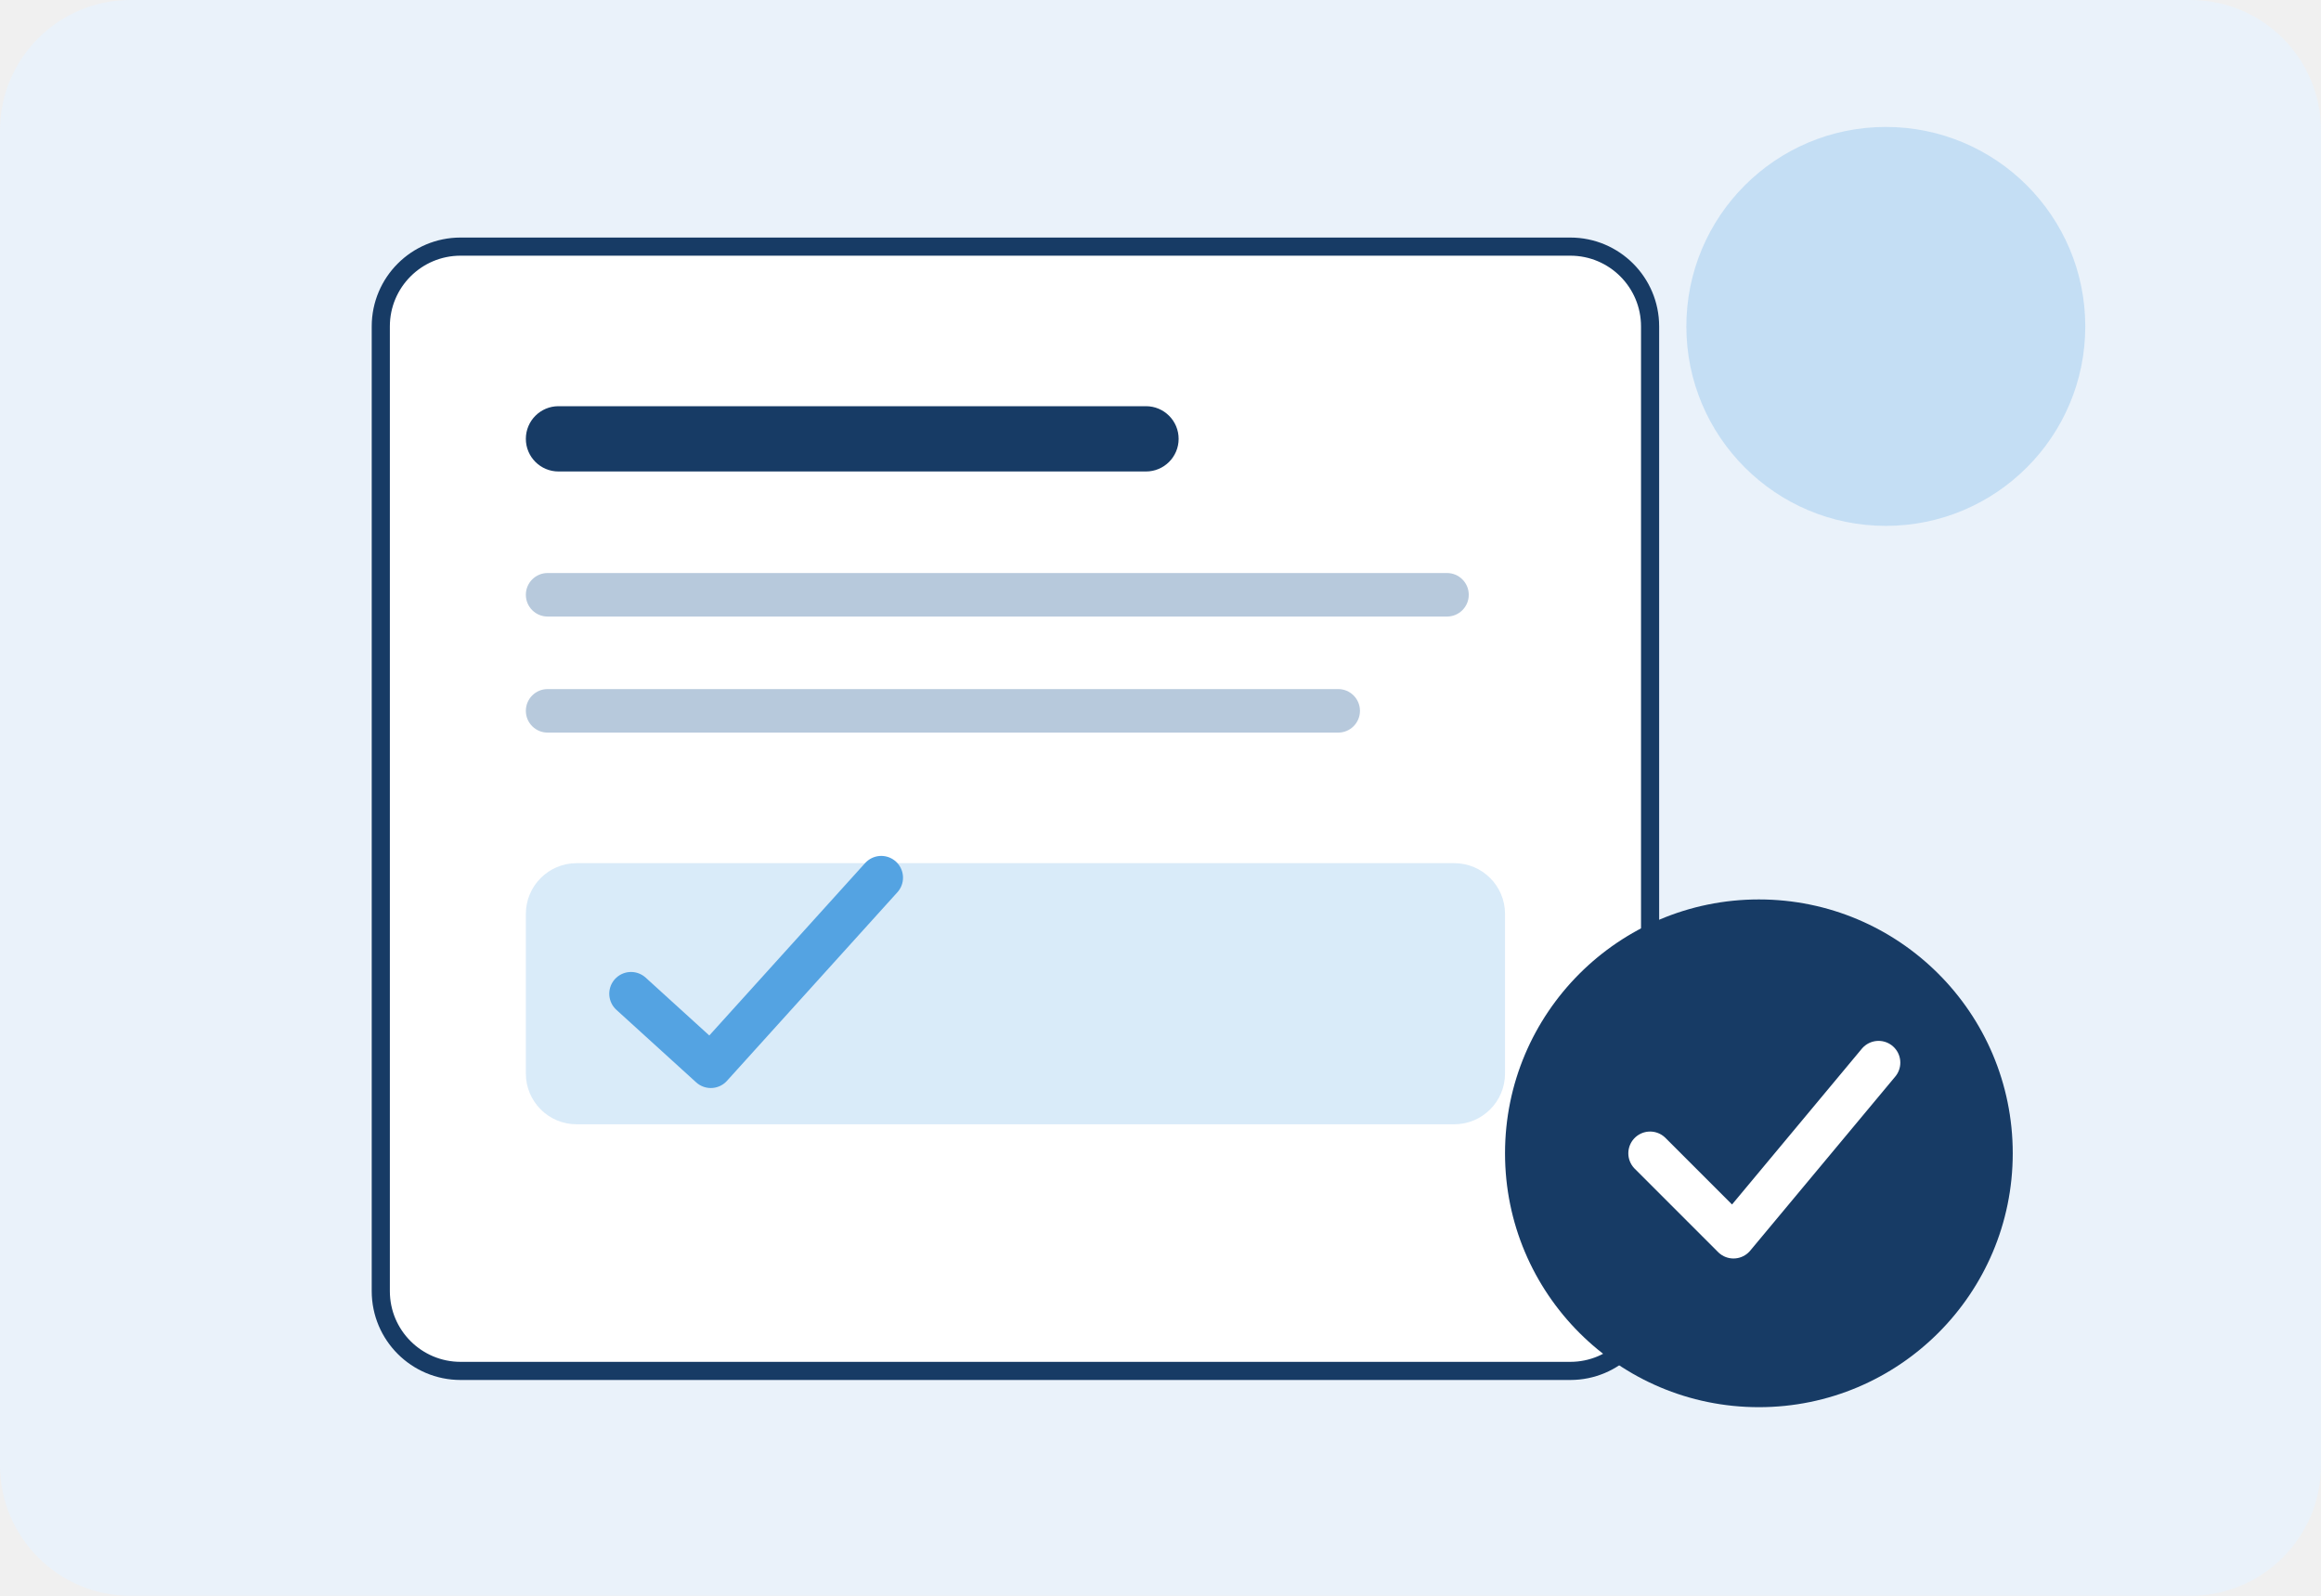
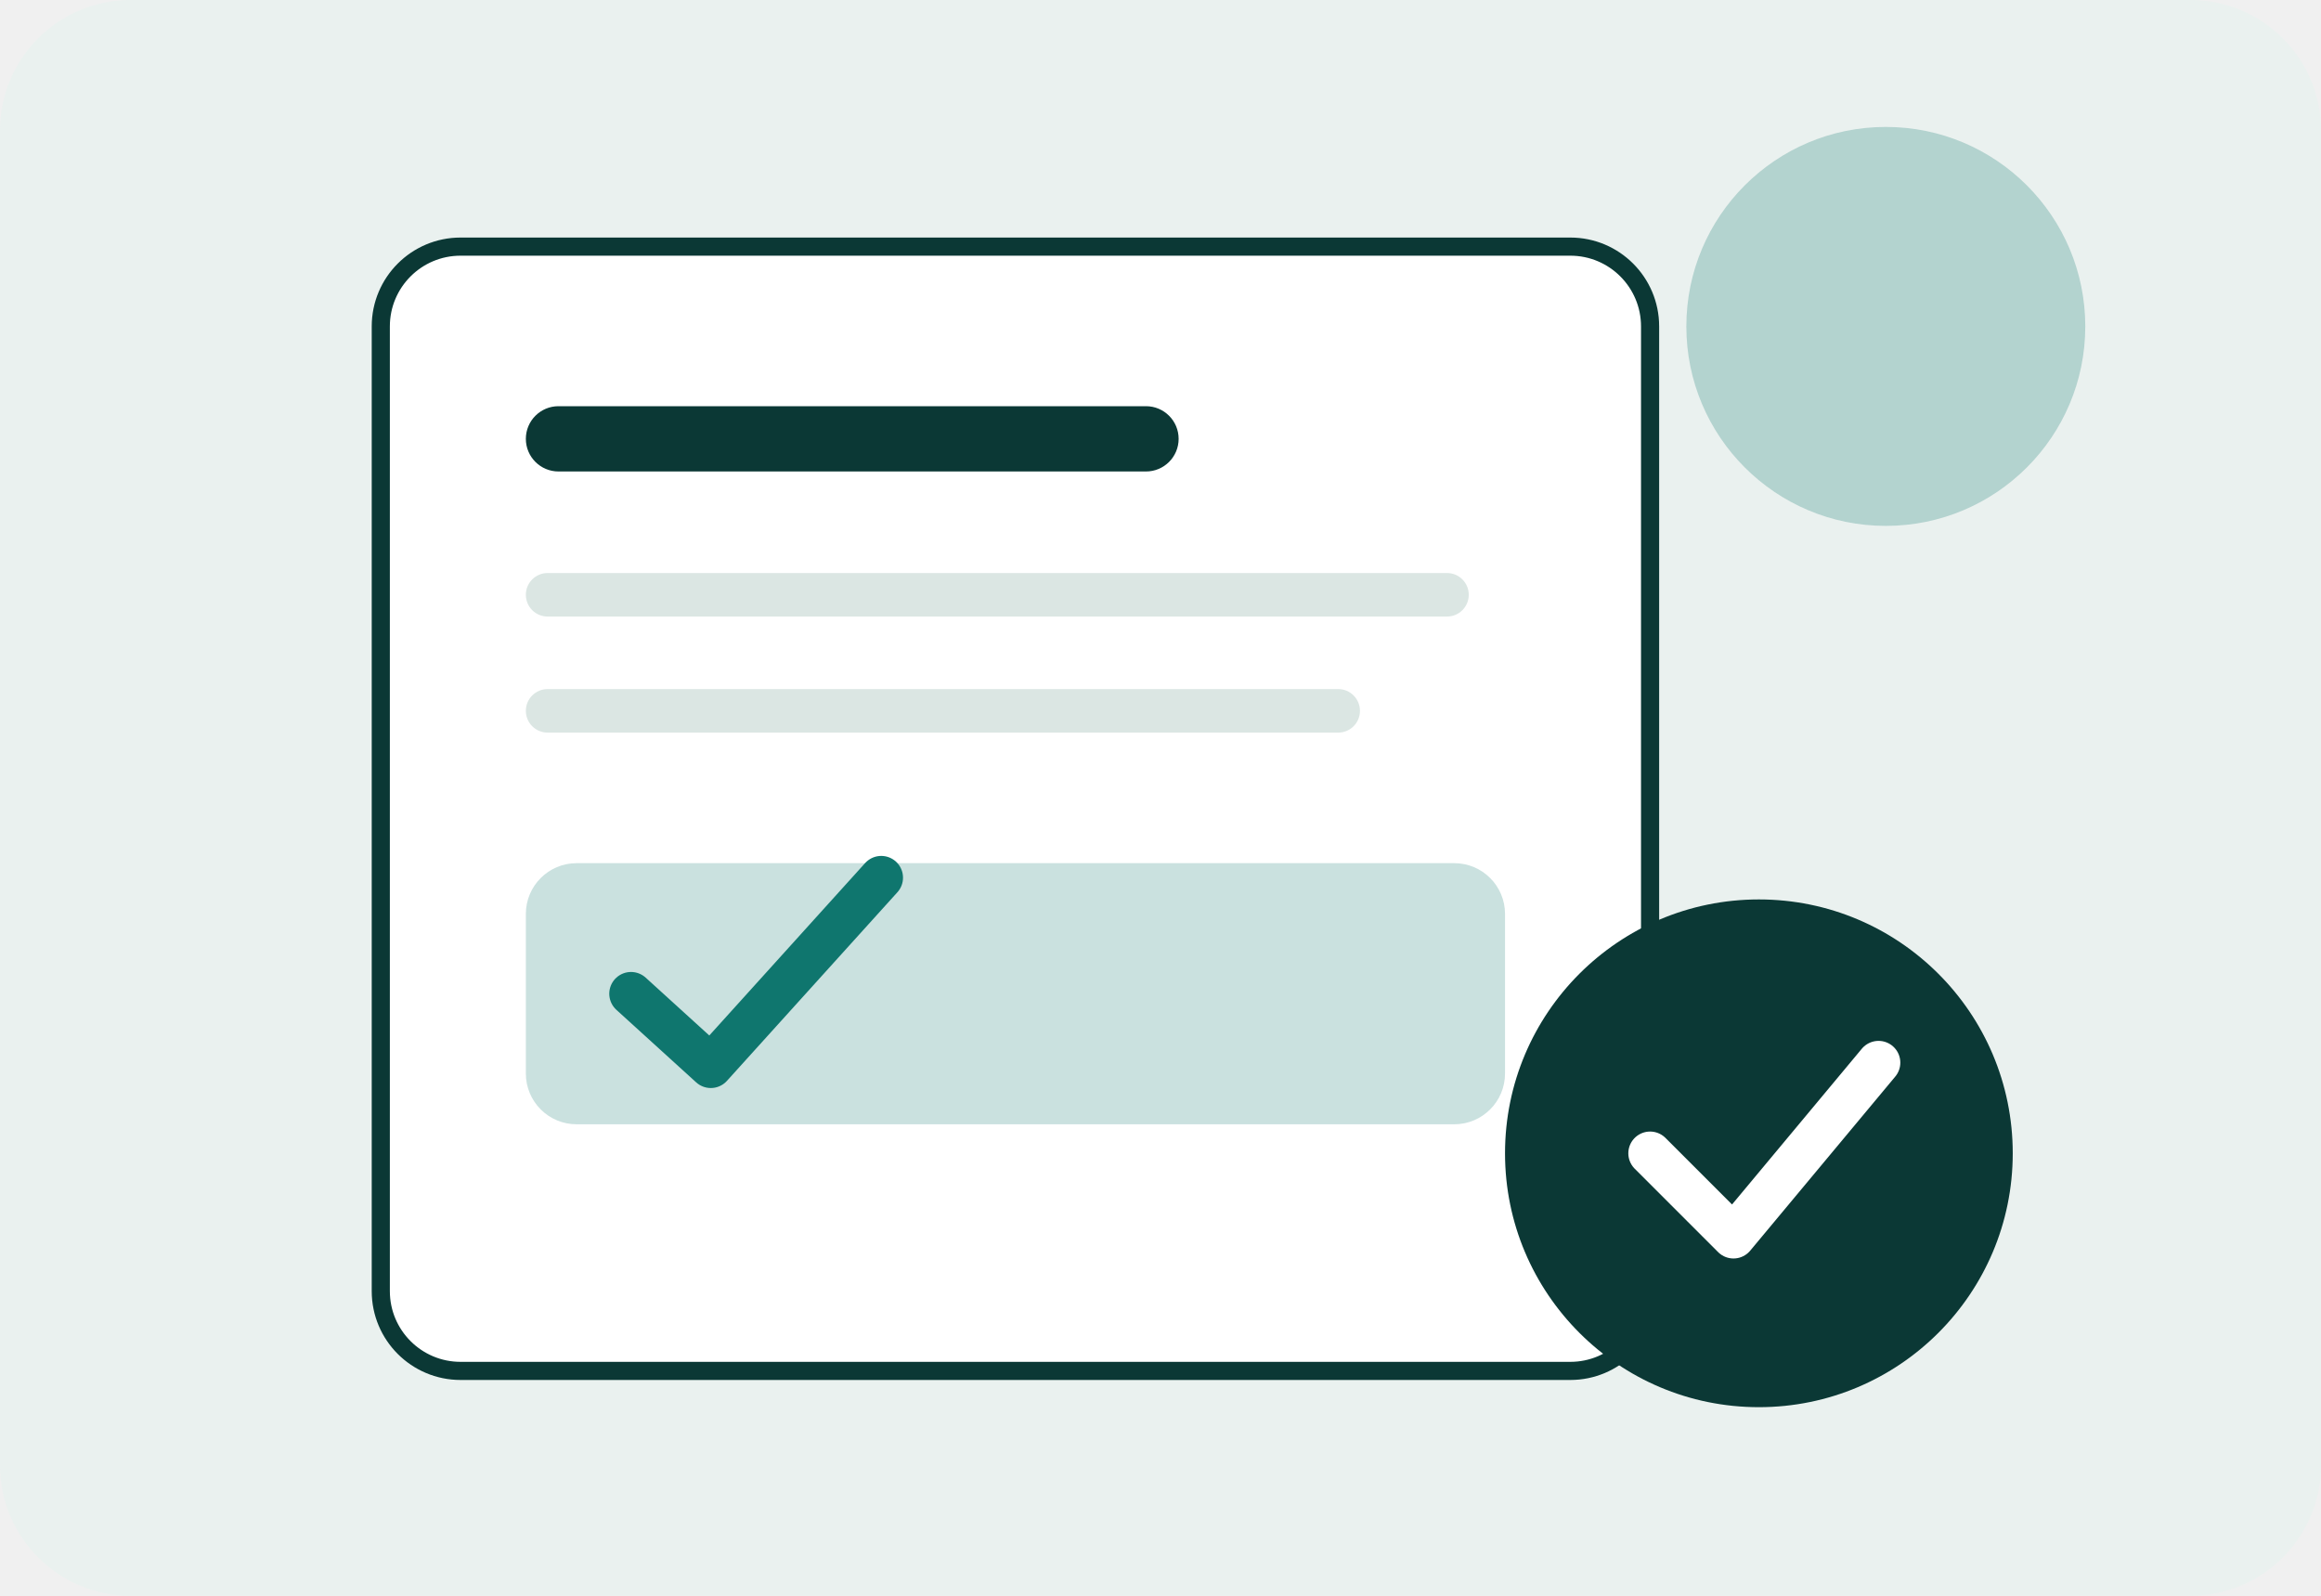
<svg xmlns="http://www.w3.org/2000/svg" viewBox="0 0 640 440" role="img" aria-labelledby="t">
-   <rect width="640" height="440" rx="36" fill="#eaf2fa" />
-   <circle cx="520" cy="90" r="55" fill="#54a3e2" opacity=".25" />
-   <rect x="105" y="68" width="350" height="310" rx="22" fill="#fff" stroke="#173b65" stroke-width="5" />
-   <rect x="145" y="112" width="180" height="18" rx="9" fill="#173b65" />
-   <rect x="145" y="158" width="260" height="12" rx="6" fill="#b7c9dc" />
-   <rect x="145" y="190" width="230" height="12" rx="6" fill="#b7c9dc" />
-   <rect x="145" y="238" width="270" height="72" rx="14" fill="#54a3e2" opacity=".22" />
-   <path d="m174 274 22 20 47-52" fill="none" stroke="#54a3e2" stroke-width="12" stroke-linecap="round" stroke-linejoin="round" />
-   <circle cx="485" cy="318" r="70" fill="#173b65" />
+   <rect width="640" height="440" rx="36" fill="#EAF1EF" />
+   <circle cx="520" cy="90" r="55" fill="#0F766E" opacity=".25" />
+   <rect x="105" y="68" width="350" height="310" rx="22" fill="#fff" stroke="#0B3835" stroke-width="5" />
+   <rect x="145" y="112" width="180" height="18" rx="9" fill="#0B3835" />
+   <rect x="145" y="158" width="260" height="12" rx="6" fill="#DBE6E3" />
+   <rect x="145" y="190" width="230" height="12" rx="6" fill="#DBE6E3" />
+   <rect x="145" y="238" width="270" height="72" rx="14" fill="#0F766E" opacity=".22" />
+   <path d="m174 274 22 20 47-52" fill="none" stroke="#0F766E" stroke-width="12" stroke-linecap="round" stroke-linejoin="round" />
+   <circle cx="485" cy="318" r="70" fill="#0B3835" />
  <path d="m455 318 23 23 40-48" fill="none" stroke="#fff" stroke-width="12" stroke-linecap="round" stroke-linejoin="round" />
</svg>
